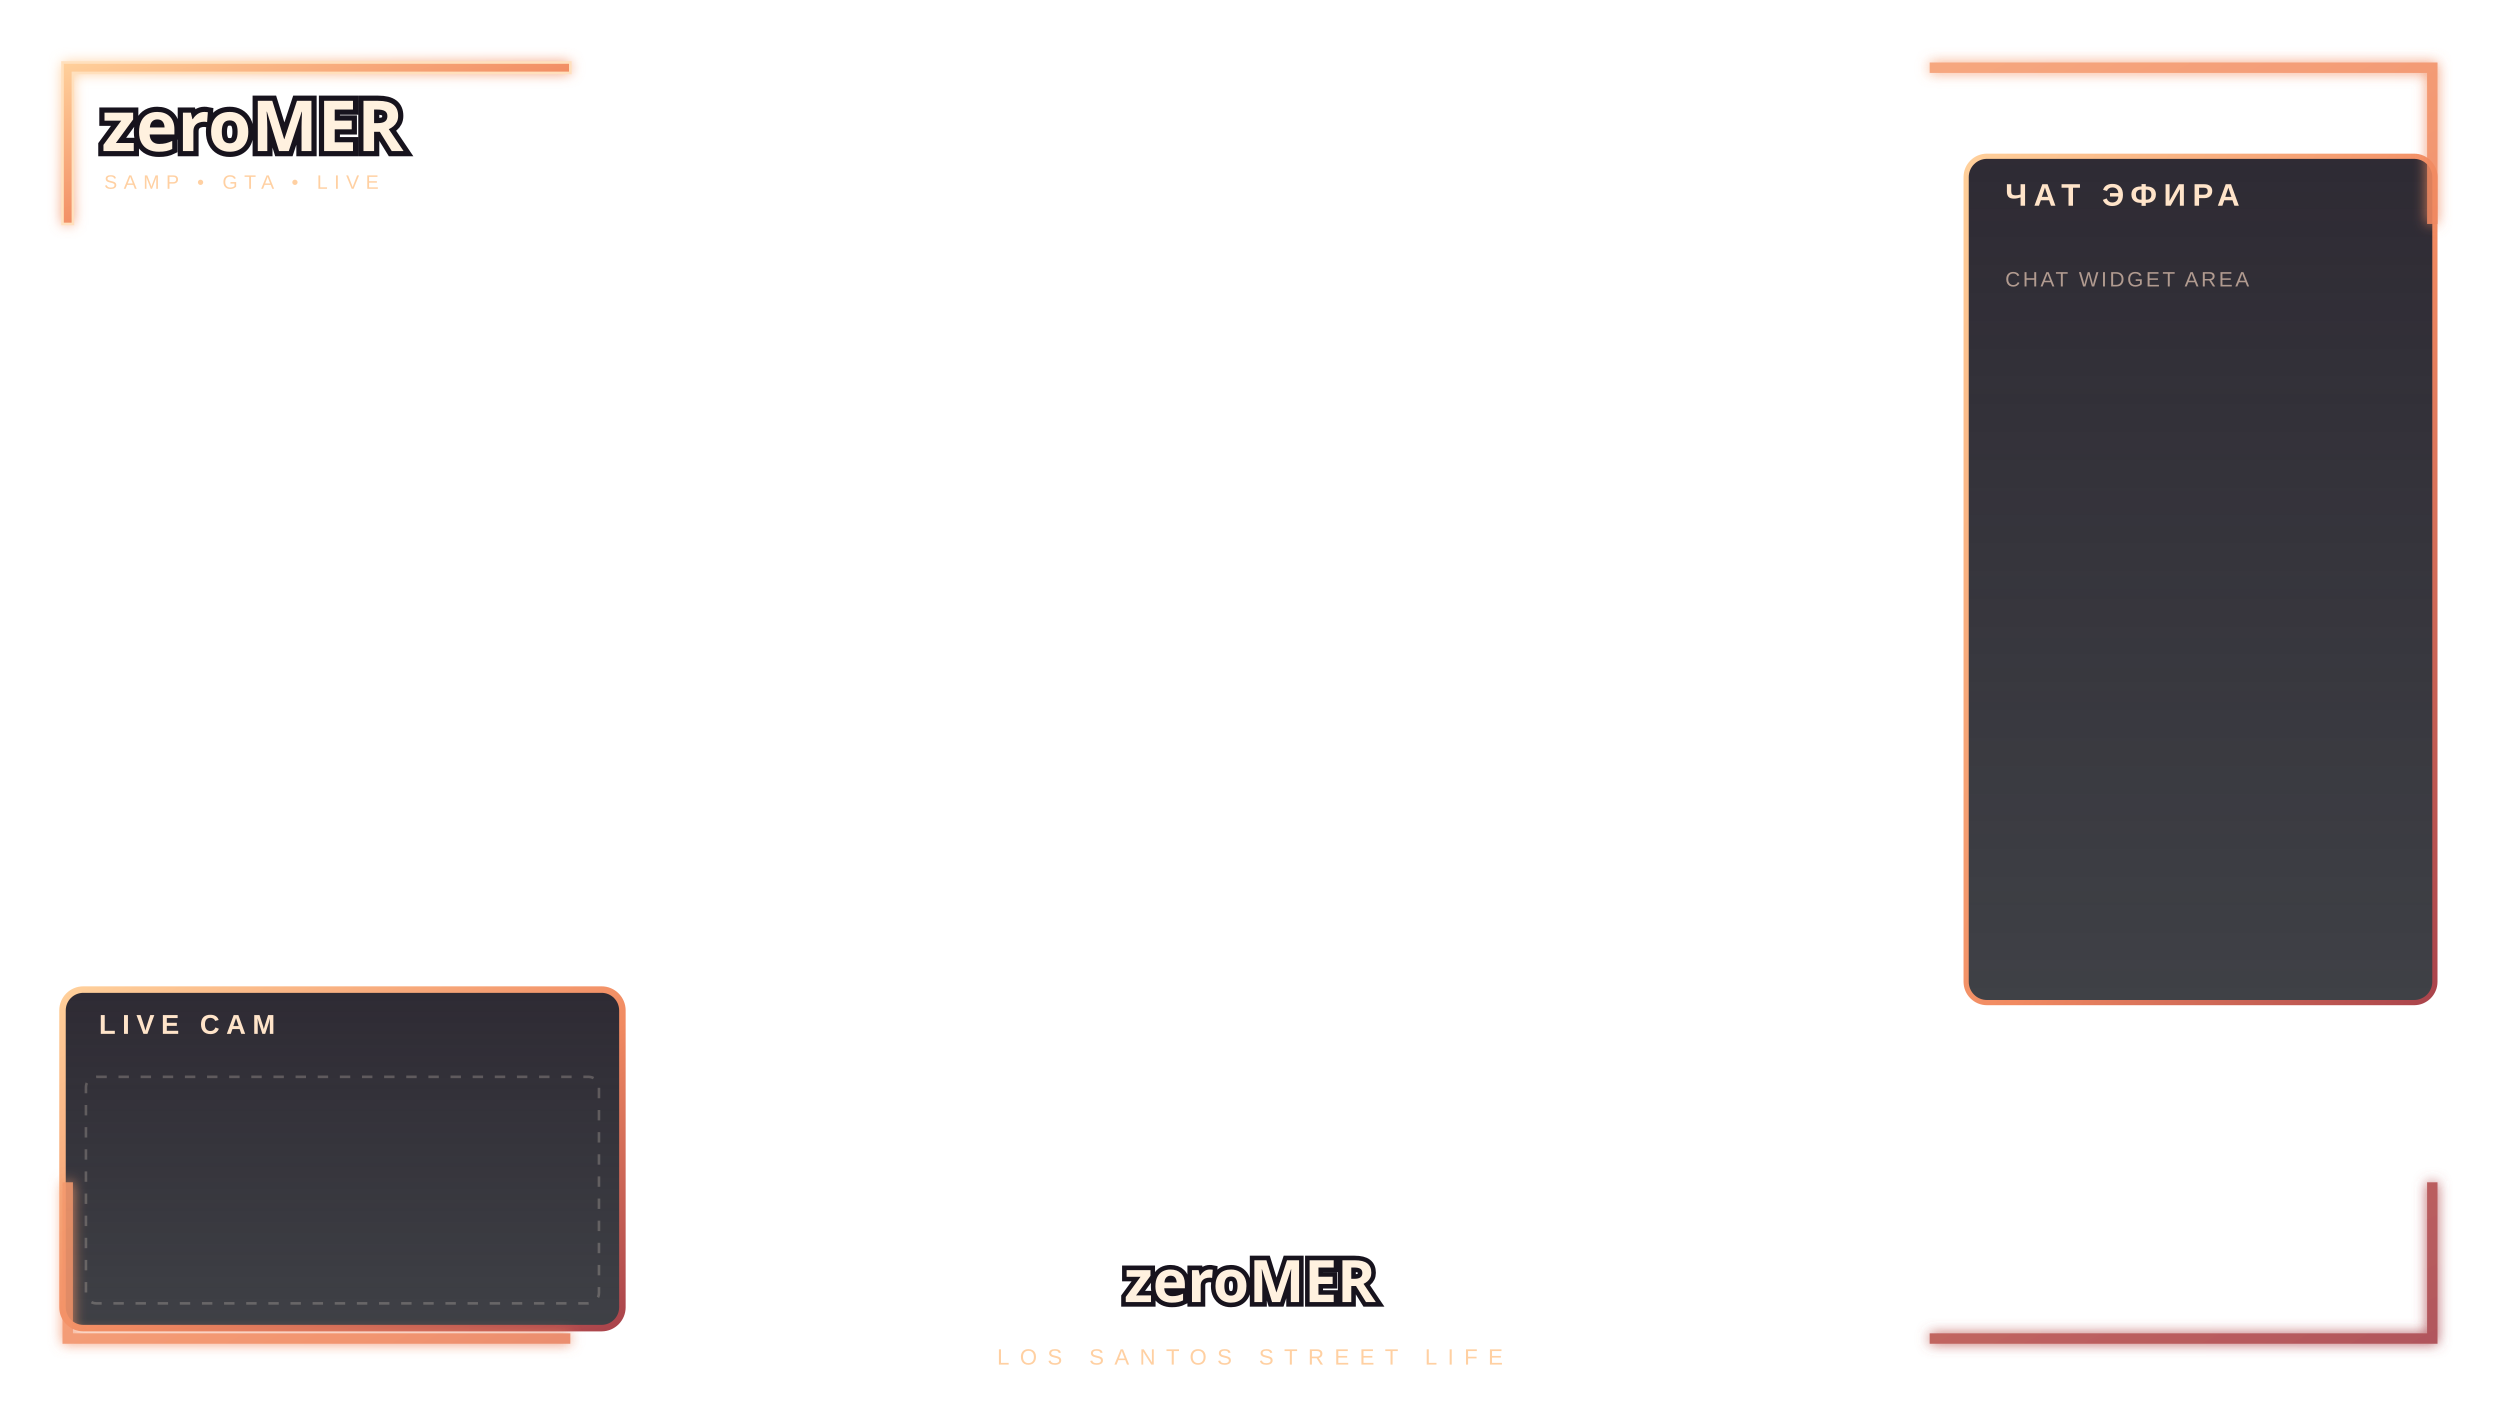
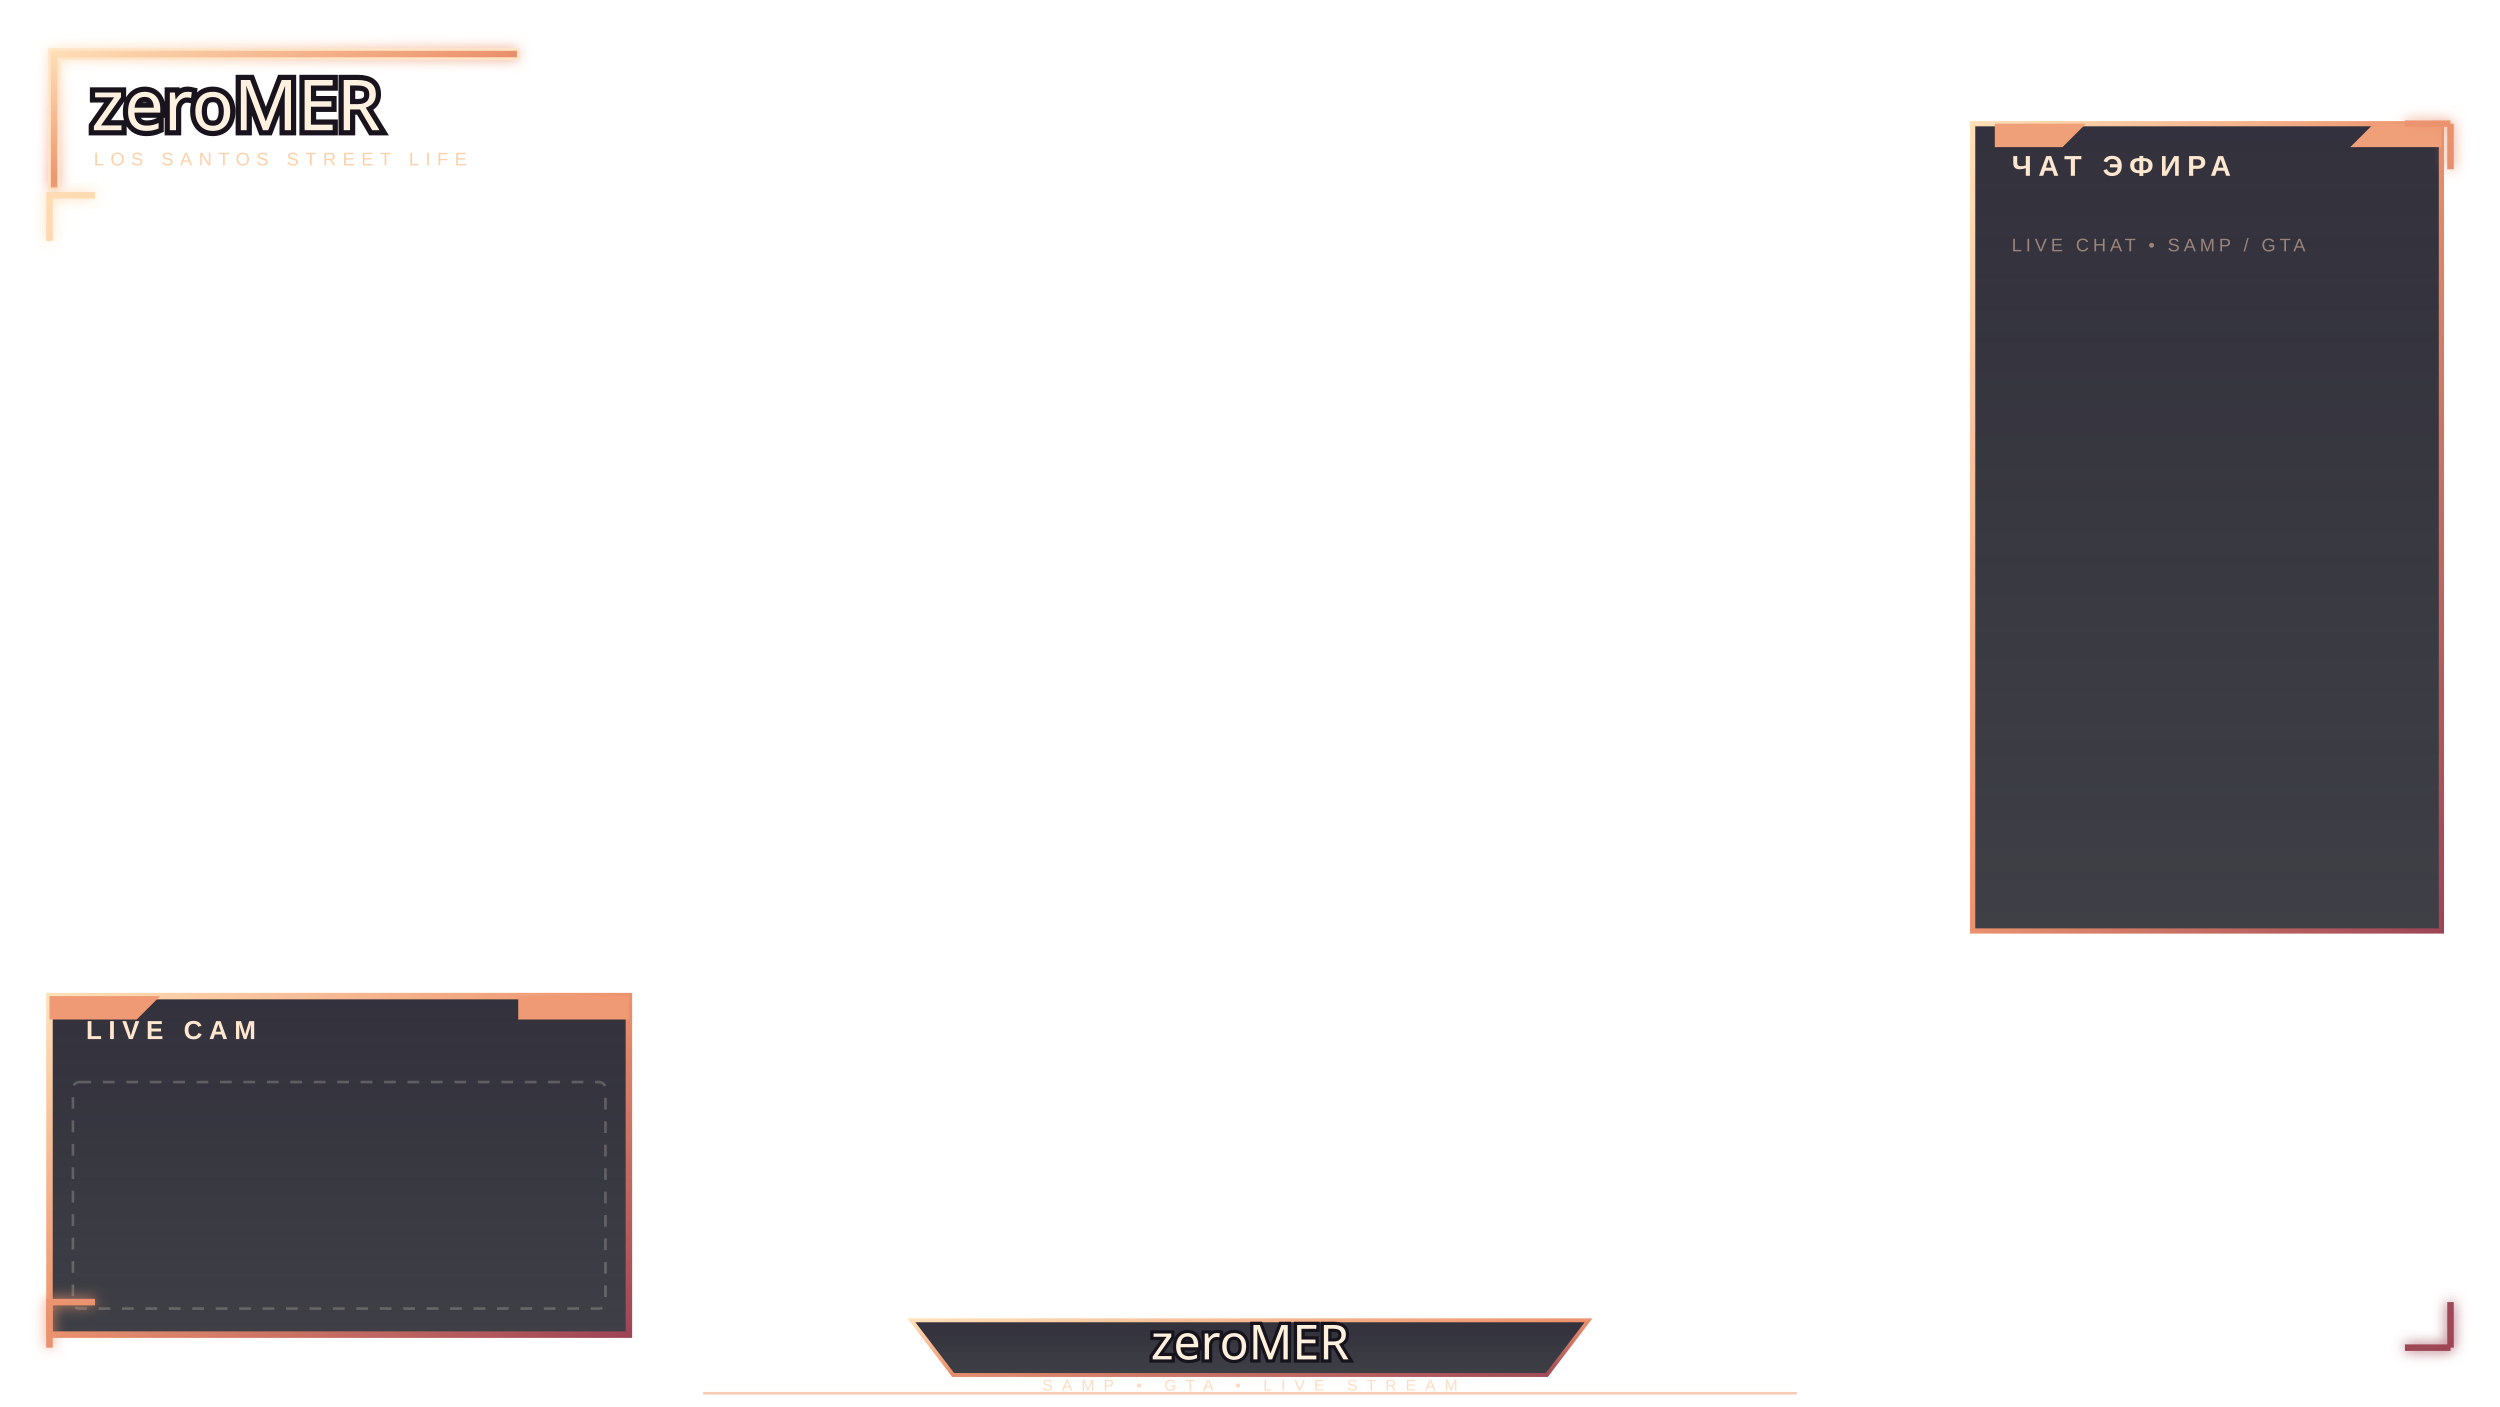
<svg xmlns="http://www.w3.org/2000/svg" width="1920" height="1080" viewBox="0 0 1920 1080">
  <defs>
-     <linearGradient id="accent" x1="0" y1="0" x2="1" y2="1">
-       <stop stop-color="#ffd09b" />
-       <stop offset=".55" stop-color="#f18a61" />
-       <stop offset="1" stop-color="#a9434b" />
+     <linearGradient id="edge" x2="1" y2="1">
+       <stop stop-color="#ffe0b8" />
+       <stop offset=".48" stop-color="#ed956f" />
+       <stop offset="1" stop-color="#9d4555" />
+     </linearGradient>
+     <linearGradient id="glass" x2="0" y2="1">
+       <stop stop-color="#171522" stop-opacity=".88" />
+       <stop offset="1" stop-color="#080a12" stop-opacity=".78" />
    </linearGradient>
    <filter id="glow">
      <feGaussianBlur stdDeviation="5" result="b" />
      <feMerge>
        <feMergeNode in="b" />
        <feMergeNode in="SourceGraphic" />
      </feMerge>
    </filter>
-     <linearGradient id="panel" x1="0" y1="0" x2="0" y2="1">
-       <stop stop-color="#17131d" stop-opacity=".9" />
-       <stop offset="1" stop-color="#090b12" stop-opacity=".78" />
-     </linearGradient>
  </defs>
-   <path d="M48 48h390v8H56v116h-8z" fill="url(#accent)" filter="url(#glow)" />
-   <path d="M48 48h390v8H56v116h-8z" fill="none" stroke="#ffe0bd" stroke-width="2" />
-   <text x="78" y="116" font-family="Impact,'Arial Black',sans-serif" font-size="54" font-weight="900" fill="#fff1df" stroke="#17131d" stroke-width="8" paint-order="stroke">zeroMER</text>
-   <text x="80" y="145" font-family="Arial,sans-serif" font-size="15" letter-spacing="5" fill="#ffd0a2">SAMP • GTA • LIVE</text>
-   <rect x="48" y="760" width="430" height="260" rx="16" fill="url(#panel)" stroke="url(#accent)" stroke-width="5" />
-   <path d="M48 810h430" stroke="url(#accent)" stroke-width="3" />
-   <text x="76" y="794" font-family="Arial,sans-serif" font-size="21" font-weight="700" letter-spacing="5" fill="#ffe4c9">LIVE CAM</text>
-   <rect x="66" y="827" width="394" height="174" rx="8" fill="none" stroke="#fff1df" stroke-opacity=".22" stroke-width="2" stroke-dasharray="8 9" />
-   <rect x="1510" y="120" width="360" height="650" rx="16" fill="url(#panel)" stroke="url(#accent)" stroke-width="4" />
-   <path d="M1510 177h360" stroke="url(#accent)" stroke-width="3" />
-   <text x="1540" y="158" font-family="Arial,sans-serif" font-size="24" font-weight="700" letter-spacing="5" fill="#ffe4c9">ЧАТ ЭФИРА</text>
-   <text x="1540" y="220" font-family="Arial,sans-serif" font-size="16" letter-spacing="2" fill="#e8c9b6" opacity=".7">CHAT WIDGET AREA</text>
-   <path d="M535 1018h850" stroke="url(#accent)" stroke-width="3" opacity=".8" />
-   <text x="960" y="1000" text-anchor="middle" font-family="Impact,'Arial Black',sans-serif" font-size="45" font-weight="900" fill="#fff1df" stroke="#17131d" stroke-width="7" paint-order="stroke">zeroMER</text>
-   <text x="960" y="1048" text-anchor="middle" font-family="Arial,sans-serif" font-size="17" letter-spacing="8" fill="#ffd0a2">LOS SANTOS STREET LIFE</text>
-   <path d="M1872 48h-390v8h382v116h8zM48 1032h390v-8H56V908h-8zM1872 1032h-390v-8h382V908h8z" fill="url(#accent)" opacity=".9" filter="url(#glow)" />
+   <path d="M38 38h360v7H45v100h-7z" fill="url(#edge)" filter="url(#glow)" />
+   <path d="M38 38h360v7H45v100h-7z" fill="none" stroke="#ffe4c8" stroke-width="2" />
+   <text x="70" y="100" font-family="Impact,'Arial Black',sans-serif" font-size="54" fill="#fff1df" stroke="#18131d" stroke-width="8" paint-order="stroke">zeroMER</text>
+   <text x="72" y="127" font-family="Arial,sans-serif" font-size="14" letter-spacing="5" fill="#ffd0a7">LOS SANTOS STREET LIFE</text>
+   <path d="M1515 95h360v620h-360z" fill="url(#glass)" stroke="url(#edge)" stroke-width="4" />
+   <path d="M1515 154h360" stroke="url(#edge)" stroke-width="3" />
+   <path d="M1532 95h70l-18 18h-52zm291 0h52v18h-70z" fill="#f0a078" />
+   <text x="1545" y="135" font-family="Arial,sans-serif" font-size="22" font-weight="900" letter-spacing="5" fill="#ffe6ce">ЧАТ ЭФИРА</text>
+   <text x="1545" y="193" font-family="Arial,sans-serif" font-size="14" letter-spacing="3" fill="#f1c7ae" opacity=".55">LIVE CHAT • SAMP / GTA</text>
+   <path d="M38 765h445v260H38z" fill="url(#glass)" stroke="url(#edge)" stroke-width="5" />
+   <path d="M38 812h445" stroke="url(#edge)" stroke-width="3" />
+   <path d="M38 765h85l-18 18H38zm360 0h85v18h-85z" fill="#ef9a74" />
+   <text x="66" y="798" font-family="Arial,sans-serif" font-size="20" font-weight="900" letter-spacing="5" fill="#ffe6ce">LIVE CAM</text>
+   <rect x="56" y="831" width="409" height="174" rx="5" fill="none" stroke="#fff1df" stroke-opacity=".22" stroke-width="2" stroke-dasharray="9 9" />
+   <path d="M700 1014h520l-32 42H732z" fill="url(#glass)" stroke="url(#edge)" stroke-width="3" />
+   <text x="960" y="1044" text-anchor="middle" font-family="Impact,'Arial Black',sans-serif" font-size="37" fill="#fff0dd" stroke="#17131d" stroke-width="5" paint-order="stroke">zeroMER</text>
+   <g fill="none" stroke="url(#edge)" stroke-width="5" filter="url(#glow)">
+     <path d="M38 185v-35h35M1882 95h-35m35 0v35M38 1035v-35h35M1882 1035h-35m35 0v-35" />
+   </g>
+   <path d="M540 1070h840" stroke="#f0a078" stroke-width="2" opacity=".55" />
+   <text x="960" y="1068" text-anchor="middle" font-family="Arial,sans-serif" font-size="12" letter-spacing="7" fill="#ffd3b2" opacity=".8">SAMP • GTA • LIVE STREAM</text>
</svg>
